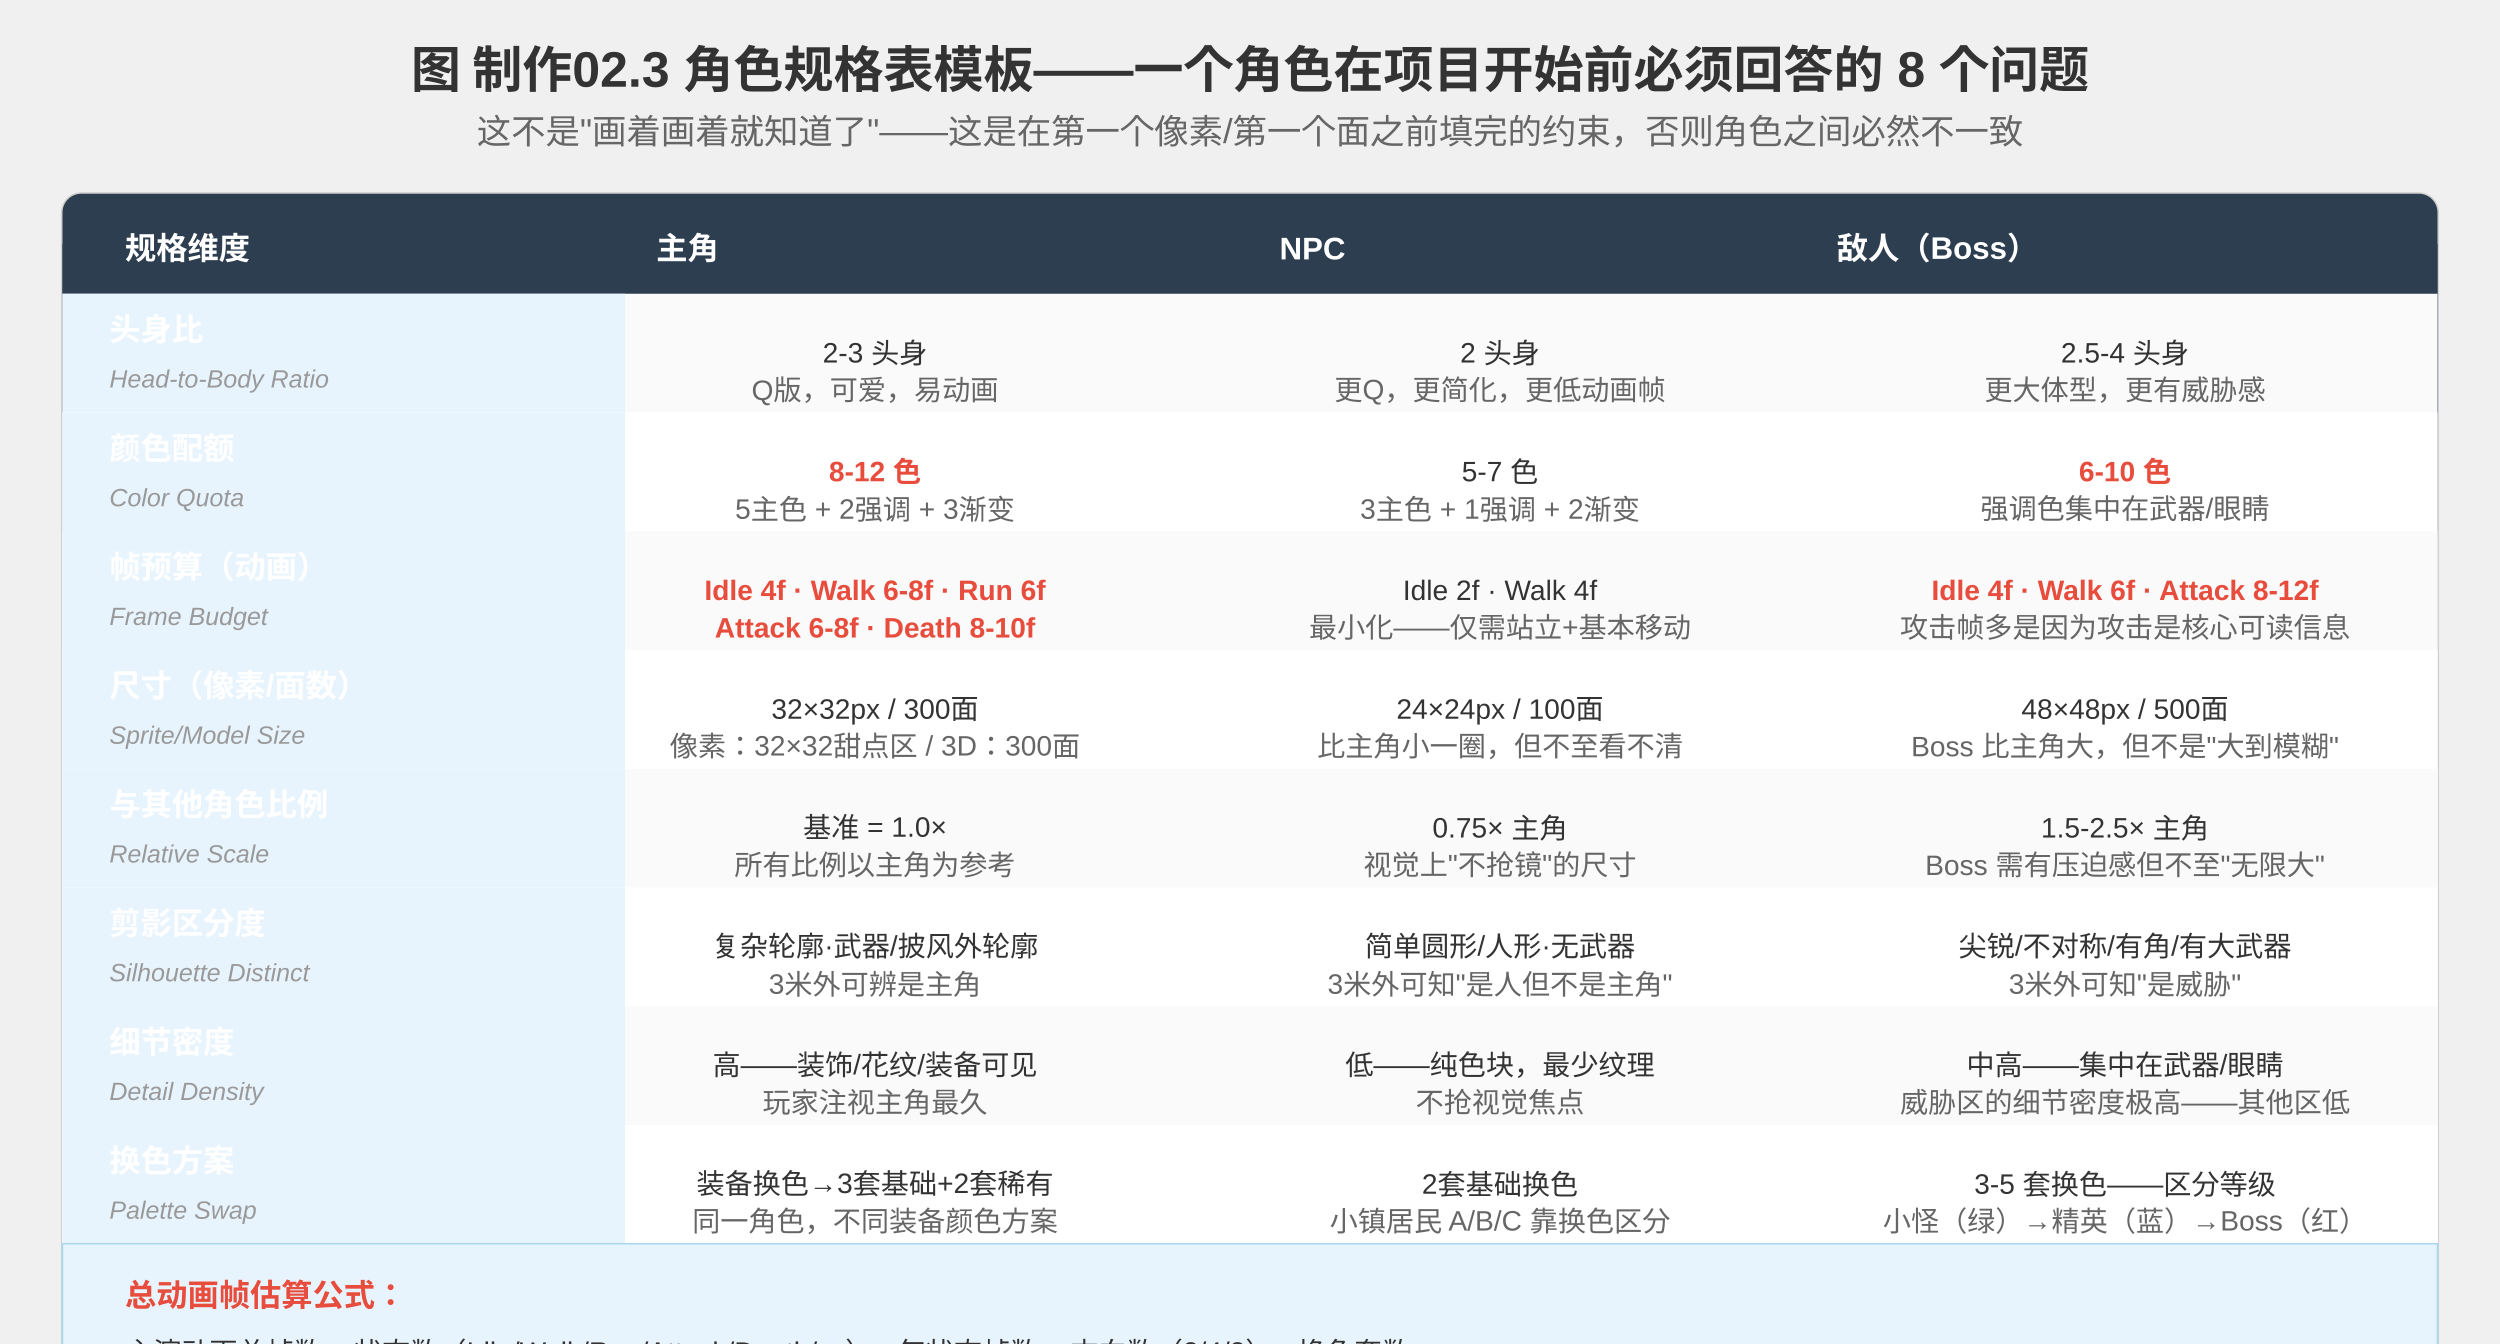
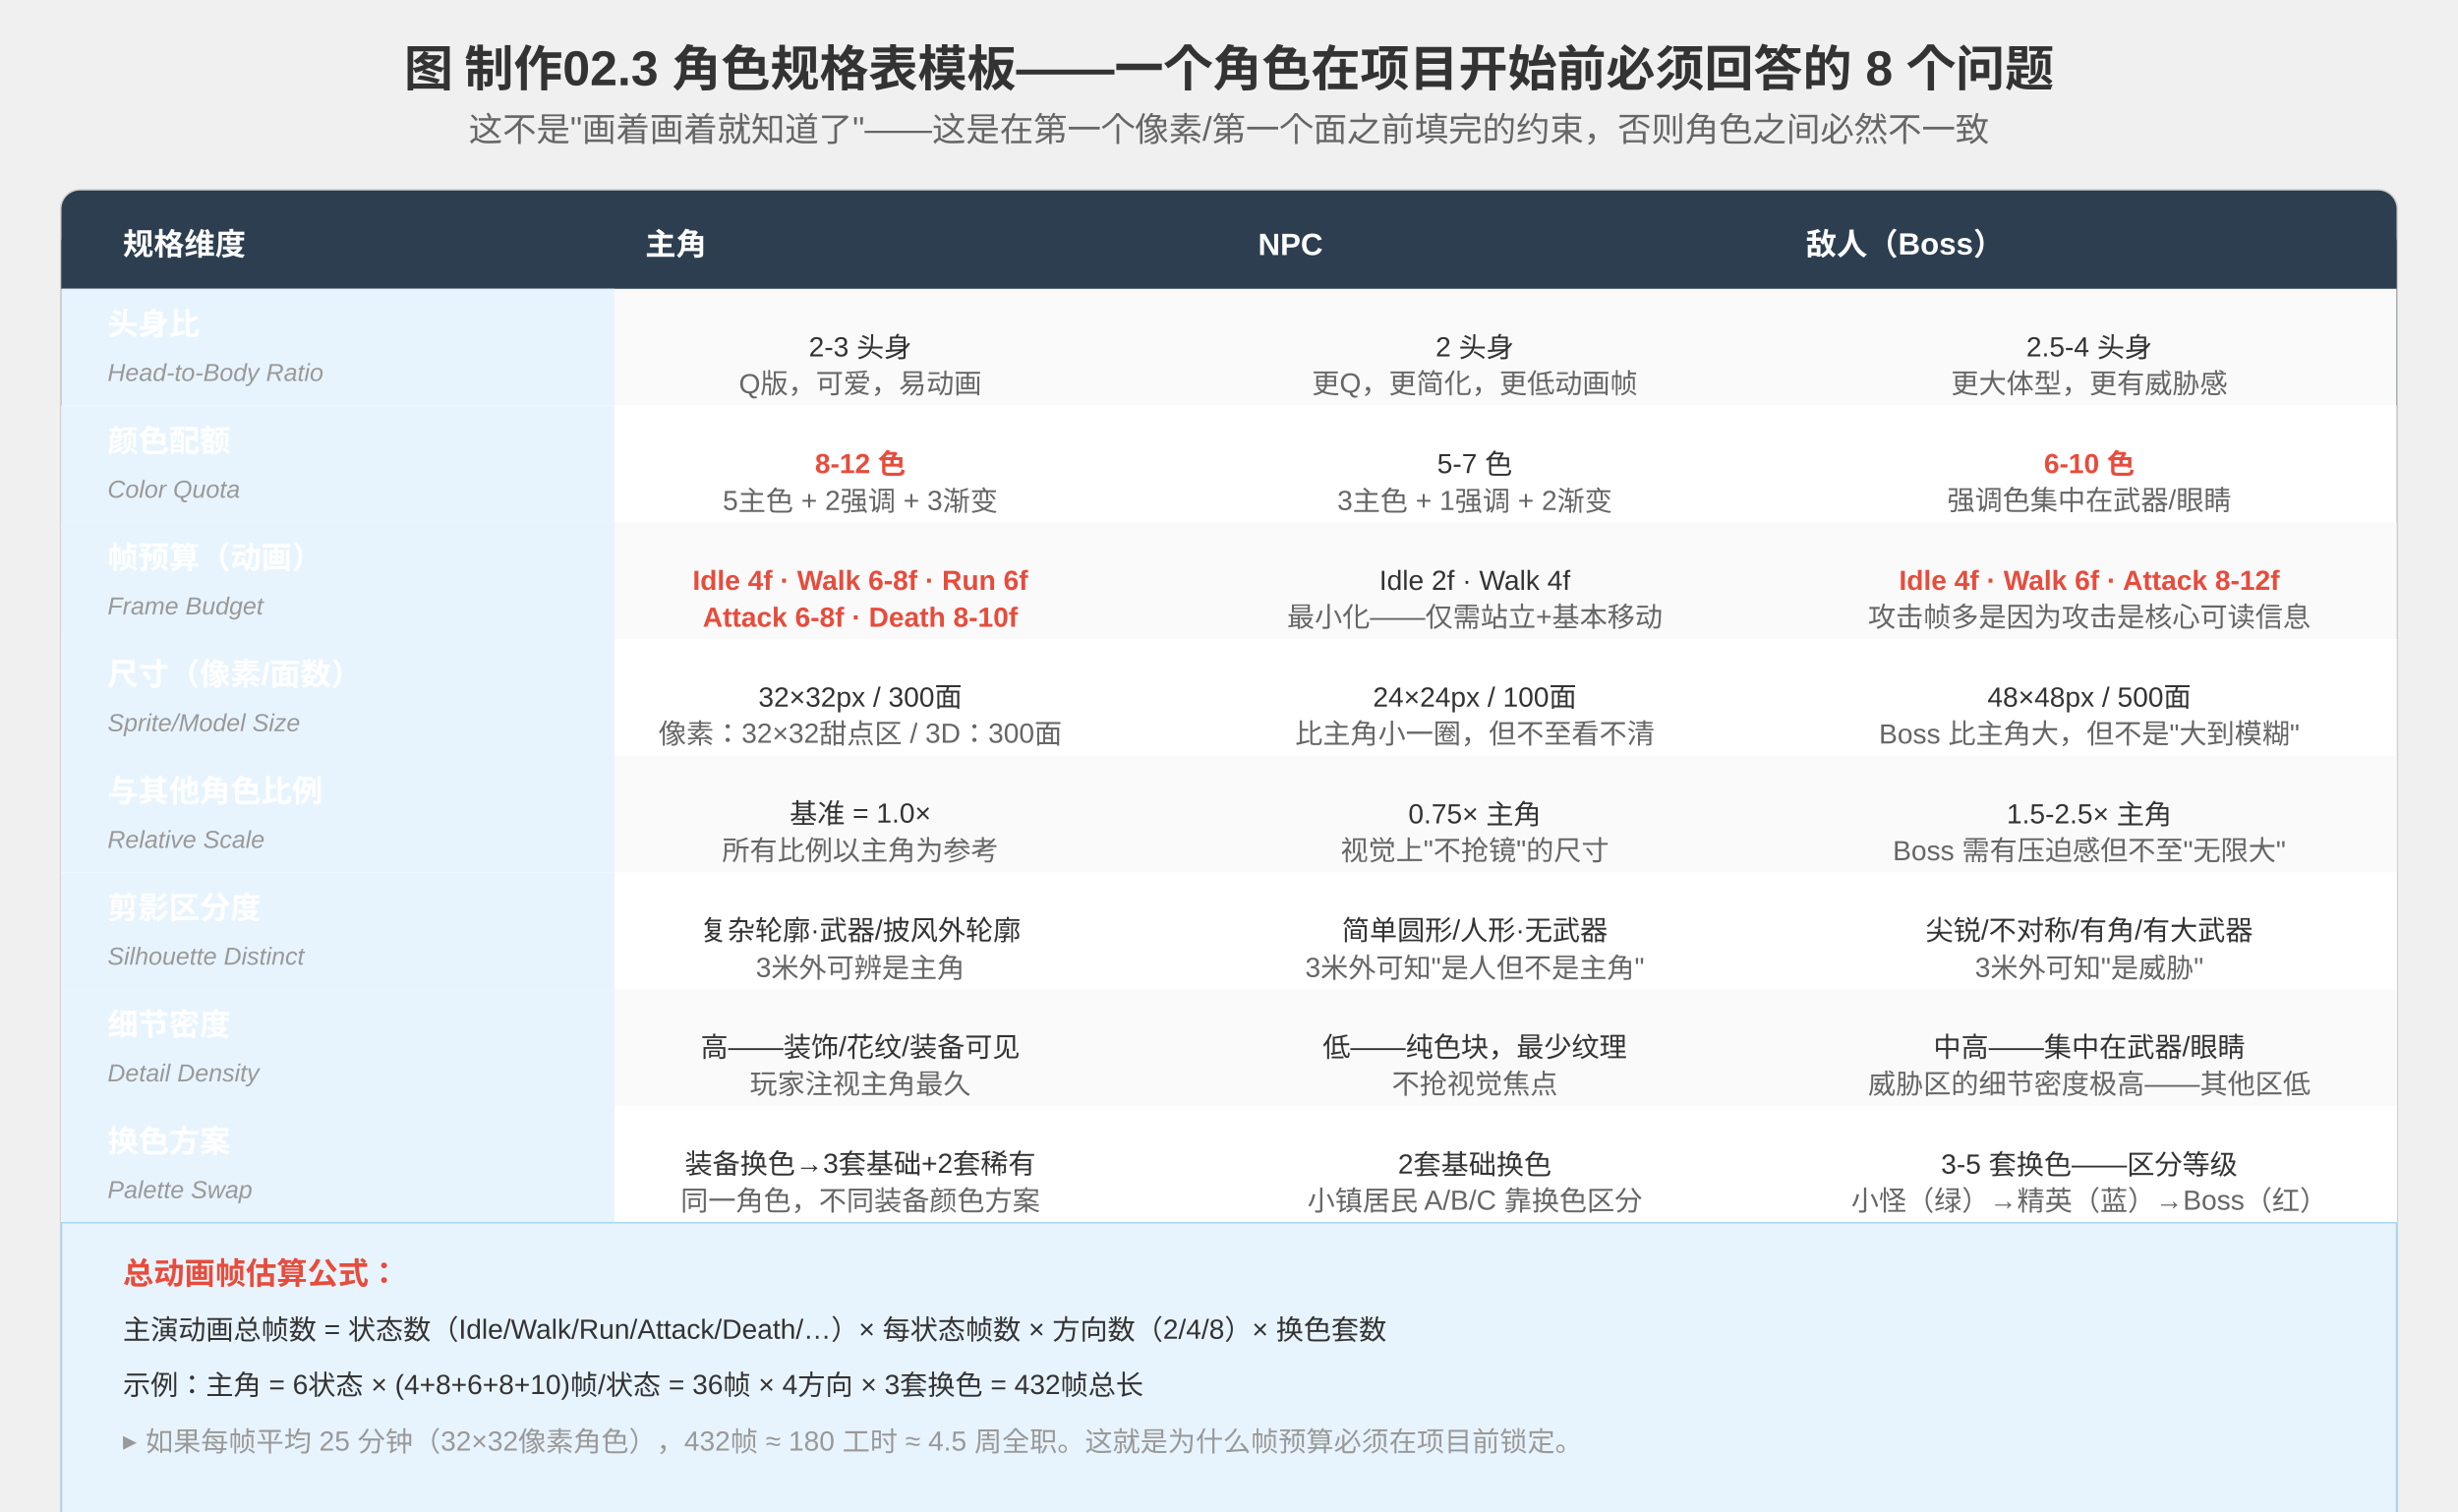
- <svg xmlns="http://www.w3.org/2000/svg" viewBox="0.0 0.0 800.0 430" width="800" height="430">
+ <svg xmlns="http://www.w3.org/2000/svg" viewBox="0.0 0.0 800.0 492" width="800" height="492">
  <style>
    text { font-family: 'PingFang SC','Microsoft YaHei',Arial,sans-serif; }
    .title { font-size: 16px; font-weight: bold; fill: #333; }
    .subtitle { font-size: 11px; fill: #666; }
    .table-header { font-size: 10px; font-weight: bold; fill: #fff; text-anchor: middle; }
    .table-cell { font-size: 9px; fill: #333; text-anchor: middle; }
    .table-cell-left { font-size: 9px; fill: #333; }
    .table-cell-accent { font-size: 9px; fill: #E74C3C; font-weight: bold; text-anchor: middle; }
    .table-cell-gray { font-size: 9px; fill: #666; text-anchor: middle; }
    .table-row-label { font-size: 10px; font-weight: bold; fill: #fff; }
    .formula { font-size: 8px; fill: #999; font-style: italic; }
  </style>
  <text x="400" y="28" class="title" text-anchor="middle">图 制作02.3  角色规格表模板——一个角色在项目开始前必须回答的 8 个问题</text>
  <text x="400" y="46" class="subtitle" text-anchor="middle">这不是"画着画着就知道了"——这是在第一个像素/第一个面之前填完的约束，否则角色之间必然不一致</text>
  <g transform="translate(20, 62)">
-     <rect x="0" y="0" width="760" height="430" fill="#fff" stroke="#D0D0D0" stroke-width="1" rx="6" />
-     <rect x="0" y="0" width="760" height="430" fill="#2C3E50" rx="6" />
-     <rect x="0" y="16" width="760" height="430" fill="#2C3E50" />
+     <rect x="0" y="0" width="760" height="492" fill="#fff" stroke="#D0D0D0" stroke-width="1" rx="6" />
+     <rect x="0" y="0" width="760" height="492" fill="#2C3E50" rx="6" />
+     <rect x="0" y="16" width="760" height="492" fill="#2C3E50" />
    <text x="20" y="21" class="table-row-label">规格维度</text>
    <text x="200" y="21" class="table-header">主角</text>
    <text x="400" y="21" class="table-header">NPC</text>
    <text x="600" y="21" class="table-header">敌人（Boss）</text>
    <g transform="translate(0, 32)">
-       <rect x="0" y="0" width="760" height="430" fill="#FAFAFA" />
-       <rect x="0" y="0" width="180" height="430" fill="#E8F4FD" />
+       <rect x="0" y="0" width="760" height="492" fill="#FAFAFA" />
+       <rect x="0" y="0" width="180" height="492" fill="#E8F4FD" />
      <text x="15" y="15" class="table-row-label" font-size="10" fill="#333">头身比</text>
      <text x="15" y="30" class="formula" fill="#999">Head-to-Body Ratio</text>
      <text x="260" y="22" class="table-cell">2-3 头身</text>
      <text x="260" y="34" class="table-cell-gray">Q版，可爱，易动画</text>
      <text x="460" y="22" class="table-cell">2 头身</text>
      <text x="460" y="34" class="table-cell-gray">更Q，更简化，更低动画帧</text>
      <text x="660" y="22" class="table-cell">2.5-4 头身</text>
      <text x="660" y="34" class="table-cell-gray">更大体型，更有威胁感</text>
    </g>
    <g transform="translate(0, 70)">
-       <rect x="0" y="0" width="760" height="430" fill="#fff" />
-       <rect x="0" y="0" width="180" height="430" fill="#E8F4FD" />
+       <rect x="0" y="0" width="760" height="492" fill="#fff" />
+       <rect x="0" y="0" width="180" height="492" fill="#E8F4FD" />
      <text x="15" y="15" class="table-row-label" font-size="10" fill="#333">颜色配额</text>
      <text x="15" y="30" class="formula" fill="#999">Color Quota</text>
      <text x="260" y="22" class="table-cell-accent">8-12 色</text>
      <text x="260" y="34" class="table-cell-gray">5主色 + 2强调 + 3渐变</text>
      <text x="460" y="22" class="table-cell">5-7 色</text>
      <text x="460" y="34" class="table-cell-gray">3主色 + 1强调 + 2渐变</text>
      <text x="660" y="22" class="table-cell-accent">6-10 色</text>
      <text x="660" y="34" class="table-cell-gray">强调色集中在武器/眼睛</text>
    </g>
    <g transform="translate(0, 108)">
-       <rect x="0" y="0" width="760" height="430" fill="#FAFAFA" />
-       <rect x="0" y="0" width="180" height="430" fill="#E8F4FD" />
+       <rect x="0" y="0" width="760" height="492" fill="#FAFAFA" />
+       <rect x="0" y="0" width="180" height="492" fill="#E8F4FD" />
      <text x="15" y="15" class="table-row-label" font-size="10" fill="#333">帧预算（动画）</text>
      <text x="15" y="30" class="formula" fill="#999">Frame Budget</text>
      <text x="260" y="22" class="table-cell-accent">Idle 4f · Walk 6-8f · Run 6f</text>
      <text x="260" y="34" class="table-cell-accent">Attack 6-8f · Death 8-10f</text>
      <text x="460" y="22" class="table-cell">Idle 2f · Walk 4f</text>
      <text x="460" y="34" class="table-cell-gray">最小化——仅需站立+基本移动</text>
      <text x="660" y="22" class="table-cell-accent">Idle 4f · Walk 6f · Attack 8-12f</text>
      <text x="660" y="34" class="table-cell-gray">攻击帧多是因为攻击是核心可读信息</text>
    </g>
    <g transform="translate(0, 146)">
-       <rect x="0" y="0" width="760" height="430" fill="#fff" />
-       <rect x="0" y="0" width="180" height="430" fill="#E8F4FD" />
+       <rect x="0" y="0" width="760" height="492" fill="#fff" />
+       <rect x="0" y="0" width="180" height="492" fill="#E8F4FD" />
      <text x="15" y="15" class="table-row-label" font-size="10" fill="#333">尺寸（像素/面数）</text>
      <text x="15" y="30" class="formula" fill="#999">Sprite/Model Size</text>
      <text x="260" y="22" class="table-cell">32×32px / 300面</text>
      <text x="260" y="34" class="table-cell-gray">像素：32×32甜点区 / 3D：300面</text>
      <text x="460" y="22" class="table-cell">24×24px / 100面</text>
      <text x="460" y="34" class="table-cell-gray">比主角小一圈，但不至看不清</text>
      <text x="660" y="22" class="table-cell">48×48px / 500面</text>
      <text x="660" y="34" class="table-cell-gray">Boss 比主角大，但不是"大到模糊"</text>
    </g>
    <g transform="translate(0, 184)">
-       <rect x="0" y="0" width="760" height="430" fill="#FAFAFA" />
-       <rect x="0" y="0" width="180" height="430" fill="#E8F4FD" />
+       <rect x="0" y="0" width="760" height="492" fill="#FAFAFA" />
+       <rect x="0" y="0" width="180" height="492" fill="#E8F4FD" />
      <text x="15" y="15" class="table-row-label" font-size="10" fill="#333">与其他角色比例</text>
      <text x="15" y="30" class="formula" fill="#999">Relative Scale</text>
      <text x="260" y="22" class="table-cell">基准 = 1.0×</text>
      <text x="260" y="34" class="table-cell-gray">所有比例以主角为参考</text>
      <text x="460" y="22" class="table-cell">0.75× 主角</text>
      <text x="460" y="34" class="table-cell-gray">视觉上"不抢镜"的尺寸</text>
      <text x="660" y="22" class="table-cell">1.5-2.5× 主角</text>
      <text x="660" y="34" class="table-cell-gray">Boss 需有压迫感但不至"无限大"</text>
    </g>
    <g transform="translate(0, 222)">
-       <rect x="0" y="0" width="760" height="430" fill="#fff" />
-       <rect x="0" y="0" width="180" height="430" fill="#E8F4FD" />
+       <rect x="0" y="0" width="760" height="492" fill="#fff" />
+       <rect x="0" y="0" width="180" height="492" fill="#E8F4FD" />
      <text x="15" y="15" class="table-row-label" font-size="10" fill="#333">剪影区分度</text>
      <text x="15" y="30" class="formula" fill="#999">Silhouette Distinct</text>
      <text x="260" y="22" class="table-cell">复杂轮廓·武器/披风外轮廓</text>
      <text x="260" y="34" class="table-cell-gray">3米外可辨是主角</text>
      <text x="460" y="22" class="table-cell">简单圆形/人形·无武器</text>
      <text x="460" y="34" class="table-cell-gray">3米外可知"是人但不是主角"</text>
      <text x="660" y="22" class="table-cell">尖锐/不对称/有角/有大武器</text>
      <text x="660" y="34" class="table-cell-gray">3米外可知"是威胁"</text>
    </g>
    <g transform="translate(0, 260)">
-       <rect x="0" y="0" width="760" height="430" fill="#FAFAFA" />
-       <rect x="0" y="0" width="180" height="430" fill="#E8F4FD" />
+       <rect x="0" y="0" width="760" height="492" fill="#FAFAFA" />
+       <rect x="0" y="0" width="180" height="492" fill="#E8F4FD" />
      <text x="15" y="15" class="table-row-label" font-size="10" fill="#333">细节密度</text>
      <text x="15" y="30" class="formula" fill="#999">Detail Density</text>
      <text x="260" y="22" class="table-cell">高——装饰/花纹/装备可见</text>
      <text x="260" y="34" class="table-cell-gray">玩家注视主角最久</text>
      <text x="460" y="22" class="table-cell">低——纯色块，最少纹理</text>
      <text x="460" y="34" class="table-cell-gray">不抢视觉焦点</text>
      <text x="660" y="22" class="table-cell">中高——集中在武器/眼睛</text>
      <text x="660" y="34" class="table-cell-gray">威胁区的细节密度极高——其他区低</text>
    </g>
    <g transform="translate(0, 298)">
-       <rect x="0" y="0" width="760" height="430" fill="#fff" />
-       <rect x="0" y="0" width="180" height="430" fill="#E8F4FD" />
+       <rect x="0" y="0" width="760" height="492" fill="#fff" />
+       <rect x="0" y="0" width="180" height="492" fill="#E8F4FD" />
      <text x="15" y="15" class="table-row-label" font-size="10" fill="#333">换色方案</text>
      <text x="15" y="30" class="formula" fill="#999">Palette Swap</text>
      <text x="260" y="22" class="table-cell">装备换色→3套基础+2套稀有</text>
      <text x="260" y="34" class="table-cell-gray">同一角色，不同装备颜色方案</text>
      <text x="460" y="22" class="table-cell">2套基础换色</text>
      <text x="460" y="34" class="table-cell-gray">小镇居民 A/B/C 靠换色区分</text>
      <text x="660" y="22" class="table-cell">3-5 套换色——区分等级</text>
      <text x="660" y="34" class="table-cell-gray">小怪（绿）→精英（蓝）→Boss（红）</text>
    </g>
    <g transform="translate(0, 336)">
-       <rect x="0" y="0" width="760" height="430" fill="#E8F4FD" stroke="#A8D8F0" stroke-width="0.5" rx="0 0 6 6" />
+       <rect x="0" y="0" width="760" height="492" fill="#E8F4FD" stroke="#A8D8F0" stroke-width="0.5" rx="0 0 6 6" />
      <text x="20" y="20" style="font-size:10px; font-weight:bold; fill:#E74C3C;">总动画帧估算公式：</text>
      <text x="20" y="38" style="font-size:9px; fill:#333;">主演动画总帧数 = 状态数（Idle/Walk/Run/Attack/Death/…）× 每状态帧数 × 方向数（2/4/8）× 换色套数</text>
      <text x="20" y="56" style="font-size:9px; fill:#333;">示例：主角 = 6状态 × (4+8+6+8+10)帧/状态 = 36帧 × 4方向 × 3套换色 = 432帧总长</text>
      <text x="20" y="74" style="font-size:9px; fill:#999;">▸ 如果每帧平均 25 分钟（32×32像素角色），432帧 ≈ 180 工时 ≈ 4.5 周全职。这就是为什么帧预算必须在项目前锁定。</text>
    </g>
  </g>
</svg>
